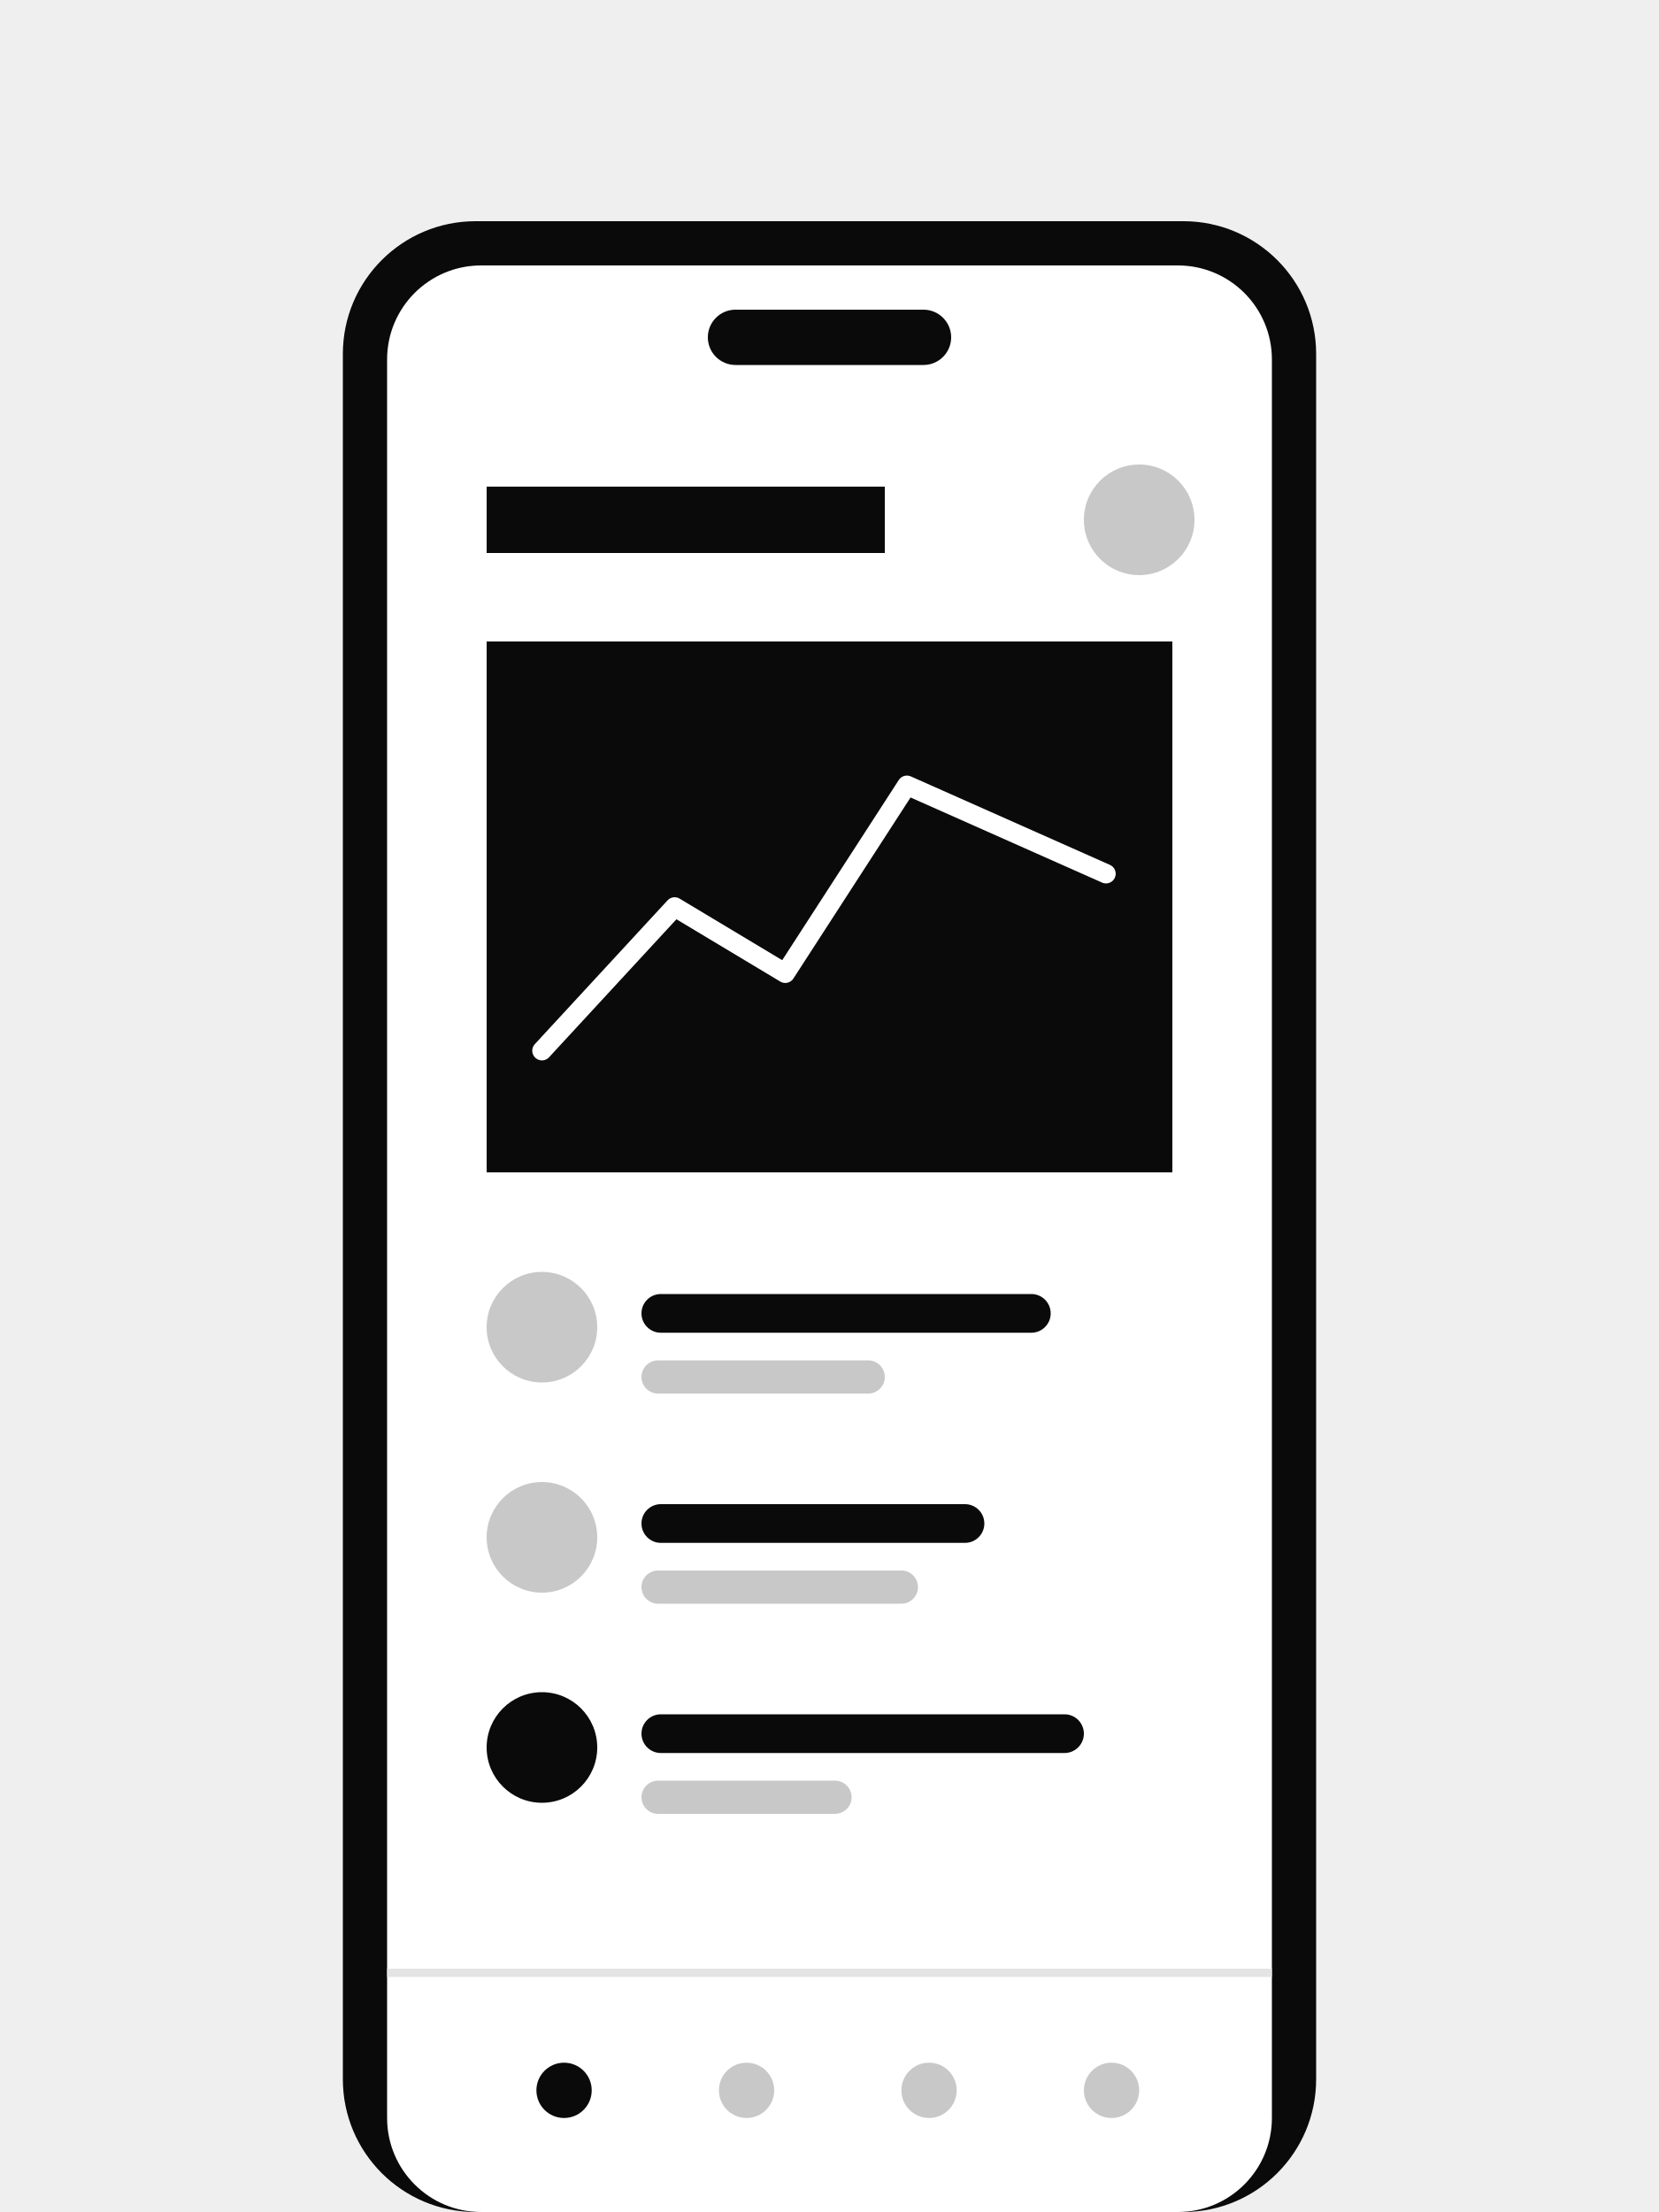
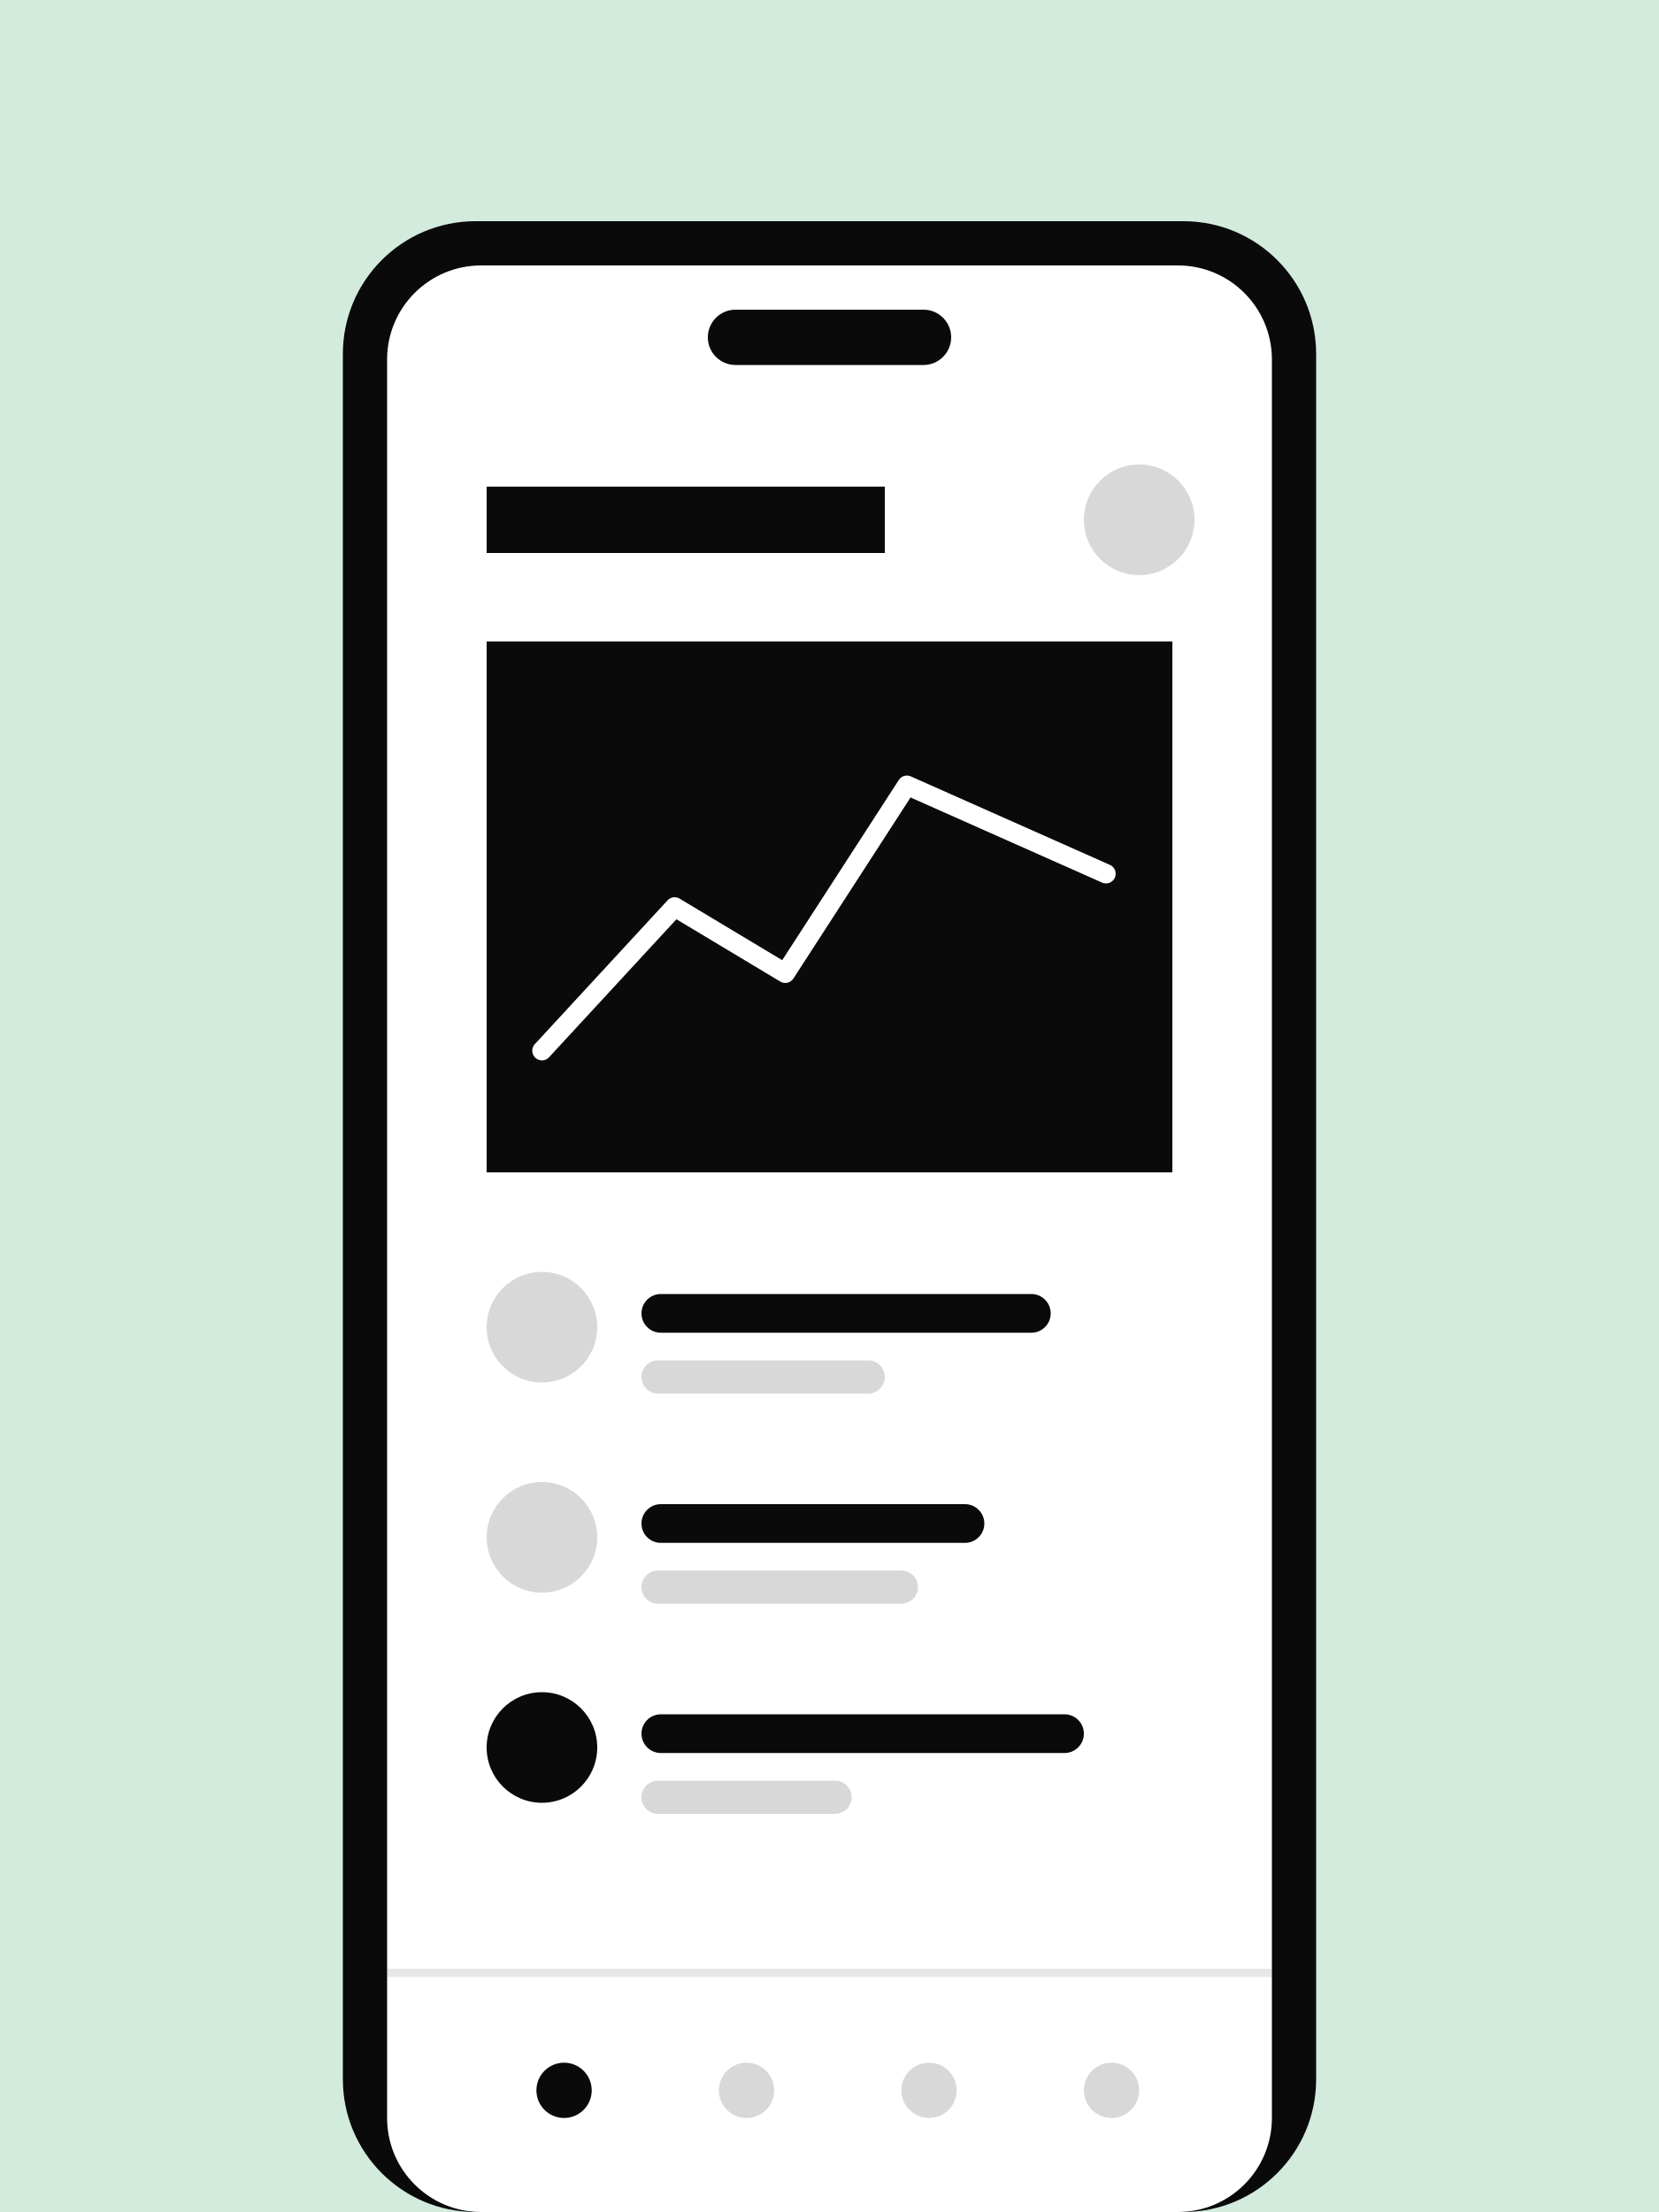
<svg xmlns="http://www.w3.org/2000/svg" viewBox="0 0 300 400">
-   <rect width="300" height="400" fill="#efefef" />
+   <rect width="300" height="400" fill="#d3ebdd" />
  <rect x="62" y="40" width="176" height="360" rx="24" fill="#0a0a0a" />
  <rect x="70" y="48" width="160" height="352" rx="17" fill="#fff" />
  <rect x="128" y="56" width="44" height="10" rx="5" fill="#0a0a0a" />
  <rect x="88" y="88" width="72" height="12" fill="#0a0a0a" />
-   <circle cx="206" cy="94" r="10" fill="#c8c8c8" />
+   <circle cx="206" cy="94" r="10" fill="#0a0a0a" fill-opacity=".16" />
  <rect x="88" y="116" width="124" height="96" fill="#0a0a0a" />
  <path d="M98 190 L122 164 L142 176 L164 142 L200 158" fill="none" stroke="#fff" stroke-width="3.5" stroke-linejoin="round" stroke-linecap="round" />
-   <circle cx="98" cy="240" r="10" fill="#c8c8c8" />
+   <circle cx="98" cy="240" r="10" fill="#0a0a0a" fill-opacity=".16" />
  <rect x="116" y="234" width="74" height="7" rx="3.5" fill="#0a0a0a" />
-   <rect x="116" y="246" width="44" height="6" rx="3" fill="#c8c8c8" />
-   <circle cx="98" cy="278" r="10" fill="#c8c8c8" />
+   <rect x="116" y="246" width="44" height="6" rx="3" fill="#0a0a0a" fill-opacity=".16" />
+   <circle cx="98" cy="278" r="10" fill="#0a0a0a" fill-opacity=".16" />
  <rect x="116" y="272" width="62" height="7" rx="3.5" fill="#0a0a0a" />
-   <rect x="116" y="284" width="50" height="6" rx="3" fill="#c8c8c8" />
+   <rect x="116" y="284" width="50" height="6" rx="3" fill="#0a0a0a" fill-opacity=".16" />
  <circle cx="98" cy="316" r="10" fill="#0a0a0a" />
  <rect x="116" y="310" width="80" height="7" rx="3.5" fill="#0a0a0a" />
-   <rect x="116" y="322" width="38" height="6" rx="3" fill="#c8c8c8" />
-   <rect x="70" y="356" width="160" height="1.5" fill="#e4e4e4" />
+   <rect x="116" y="322" width="38" height="6" rx="3" fill="#0a0a0a" fill-opacity=".16" />
+   <rect x="70" y="356" width="160" height="1.5" fill="#0a0a0a" fill-opacity=".1" />
  <circle cx="102" cy="378" r="5" fill="#0a0a0a" />
-   <circle cx="135" cy="378" r="5" fill="#c8c8c8" />
-   <circle cx="168" cy="378" r="5" fill="#c8c8c8" />
-   <circle cx="201" cy="378" r="5" fill="#c8c8c8" />
+   <circle cx="135" cy="378" r="5" fill="#0a0a0a" fill-opacity=".16" />
+   <circle cx="168" cy="378" r="5" fill="#0a0a0a" fill-opacity=".16" />
+   <circle cx="201" cy="378" r="5" fill="#0a0a0a" fill-opacity=".16" />
</svg>
